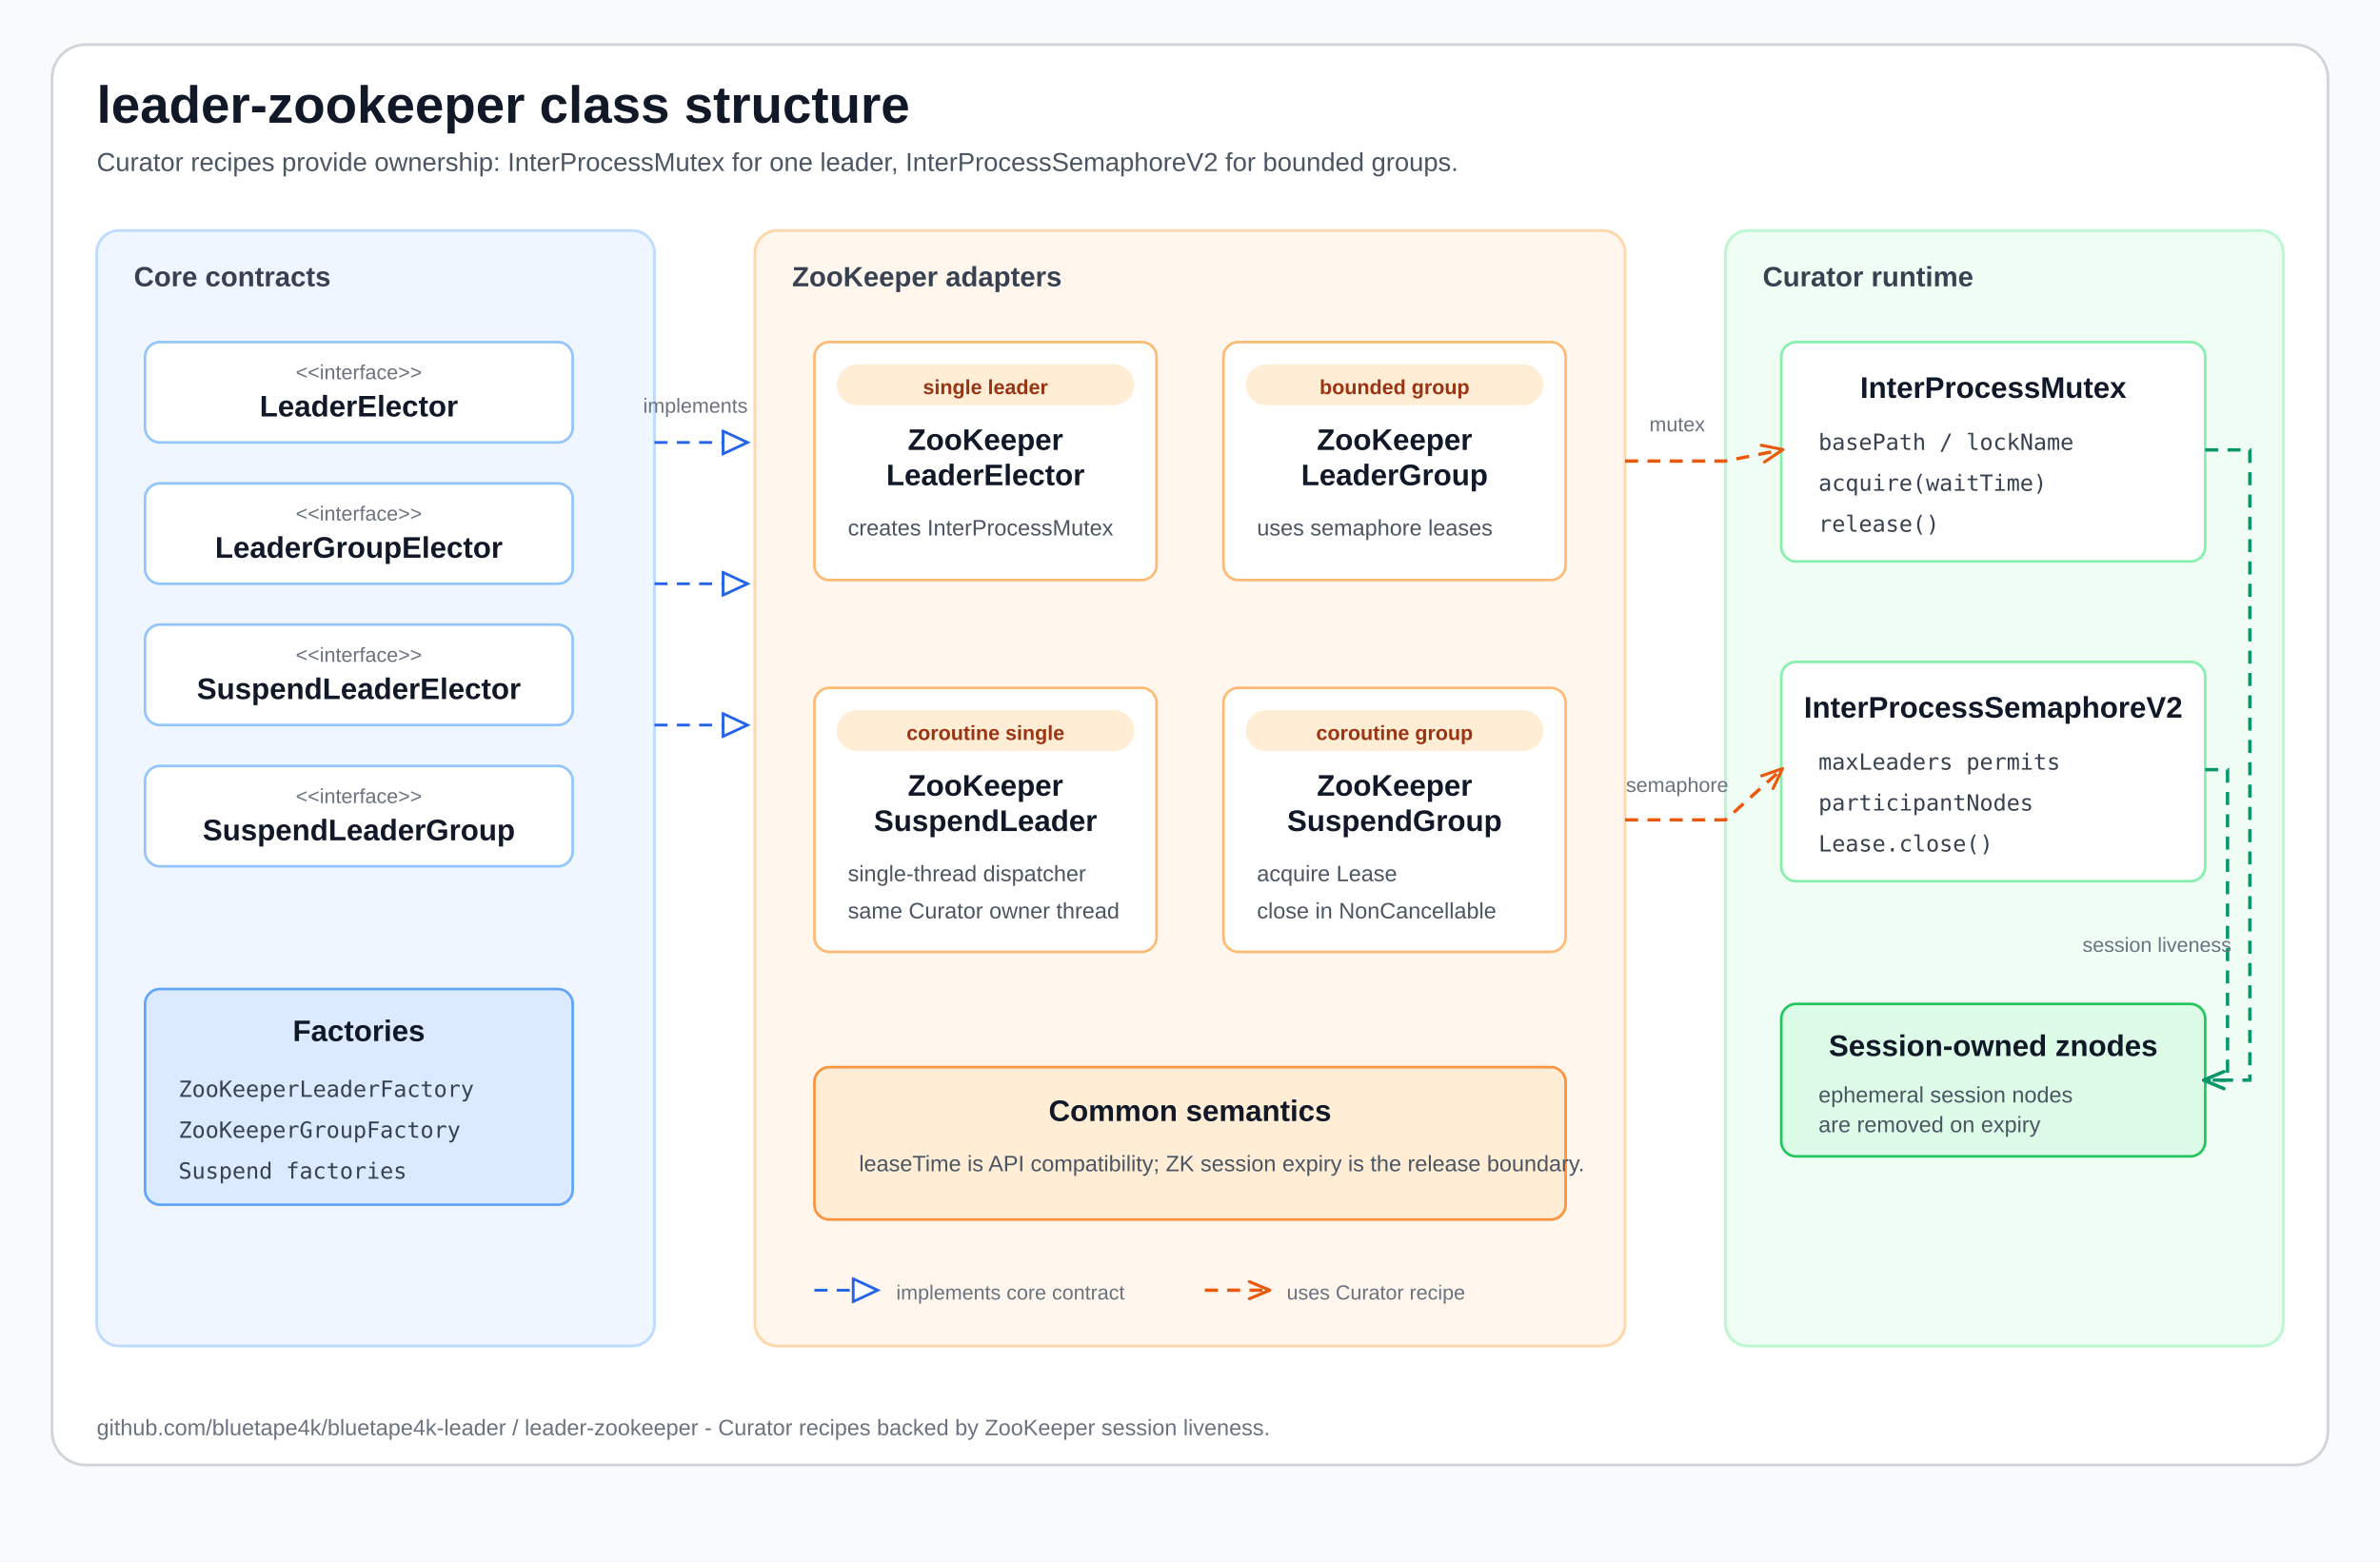
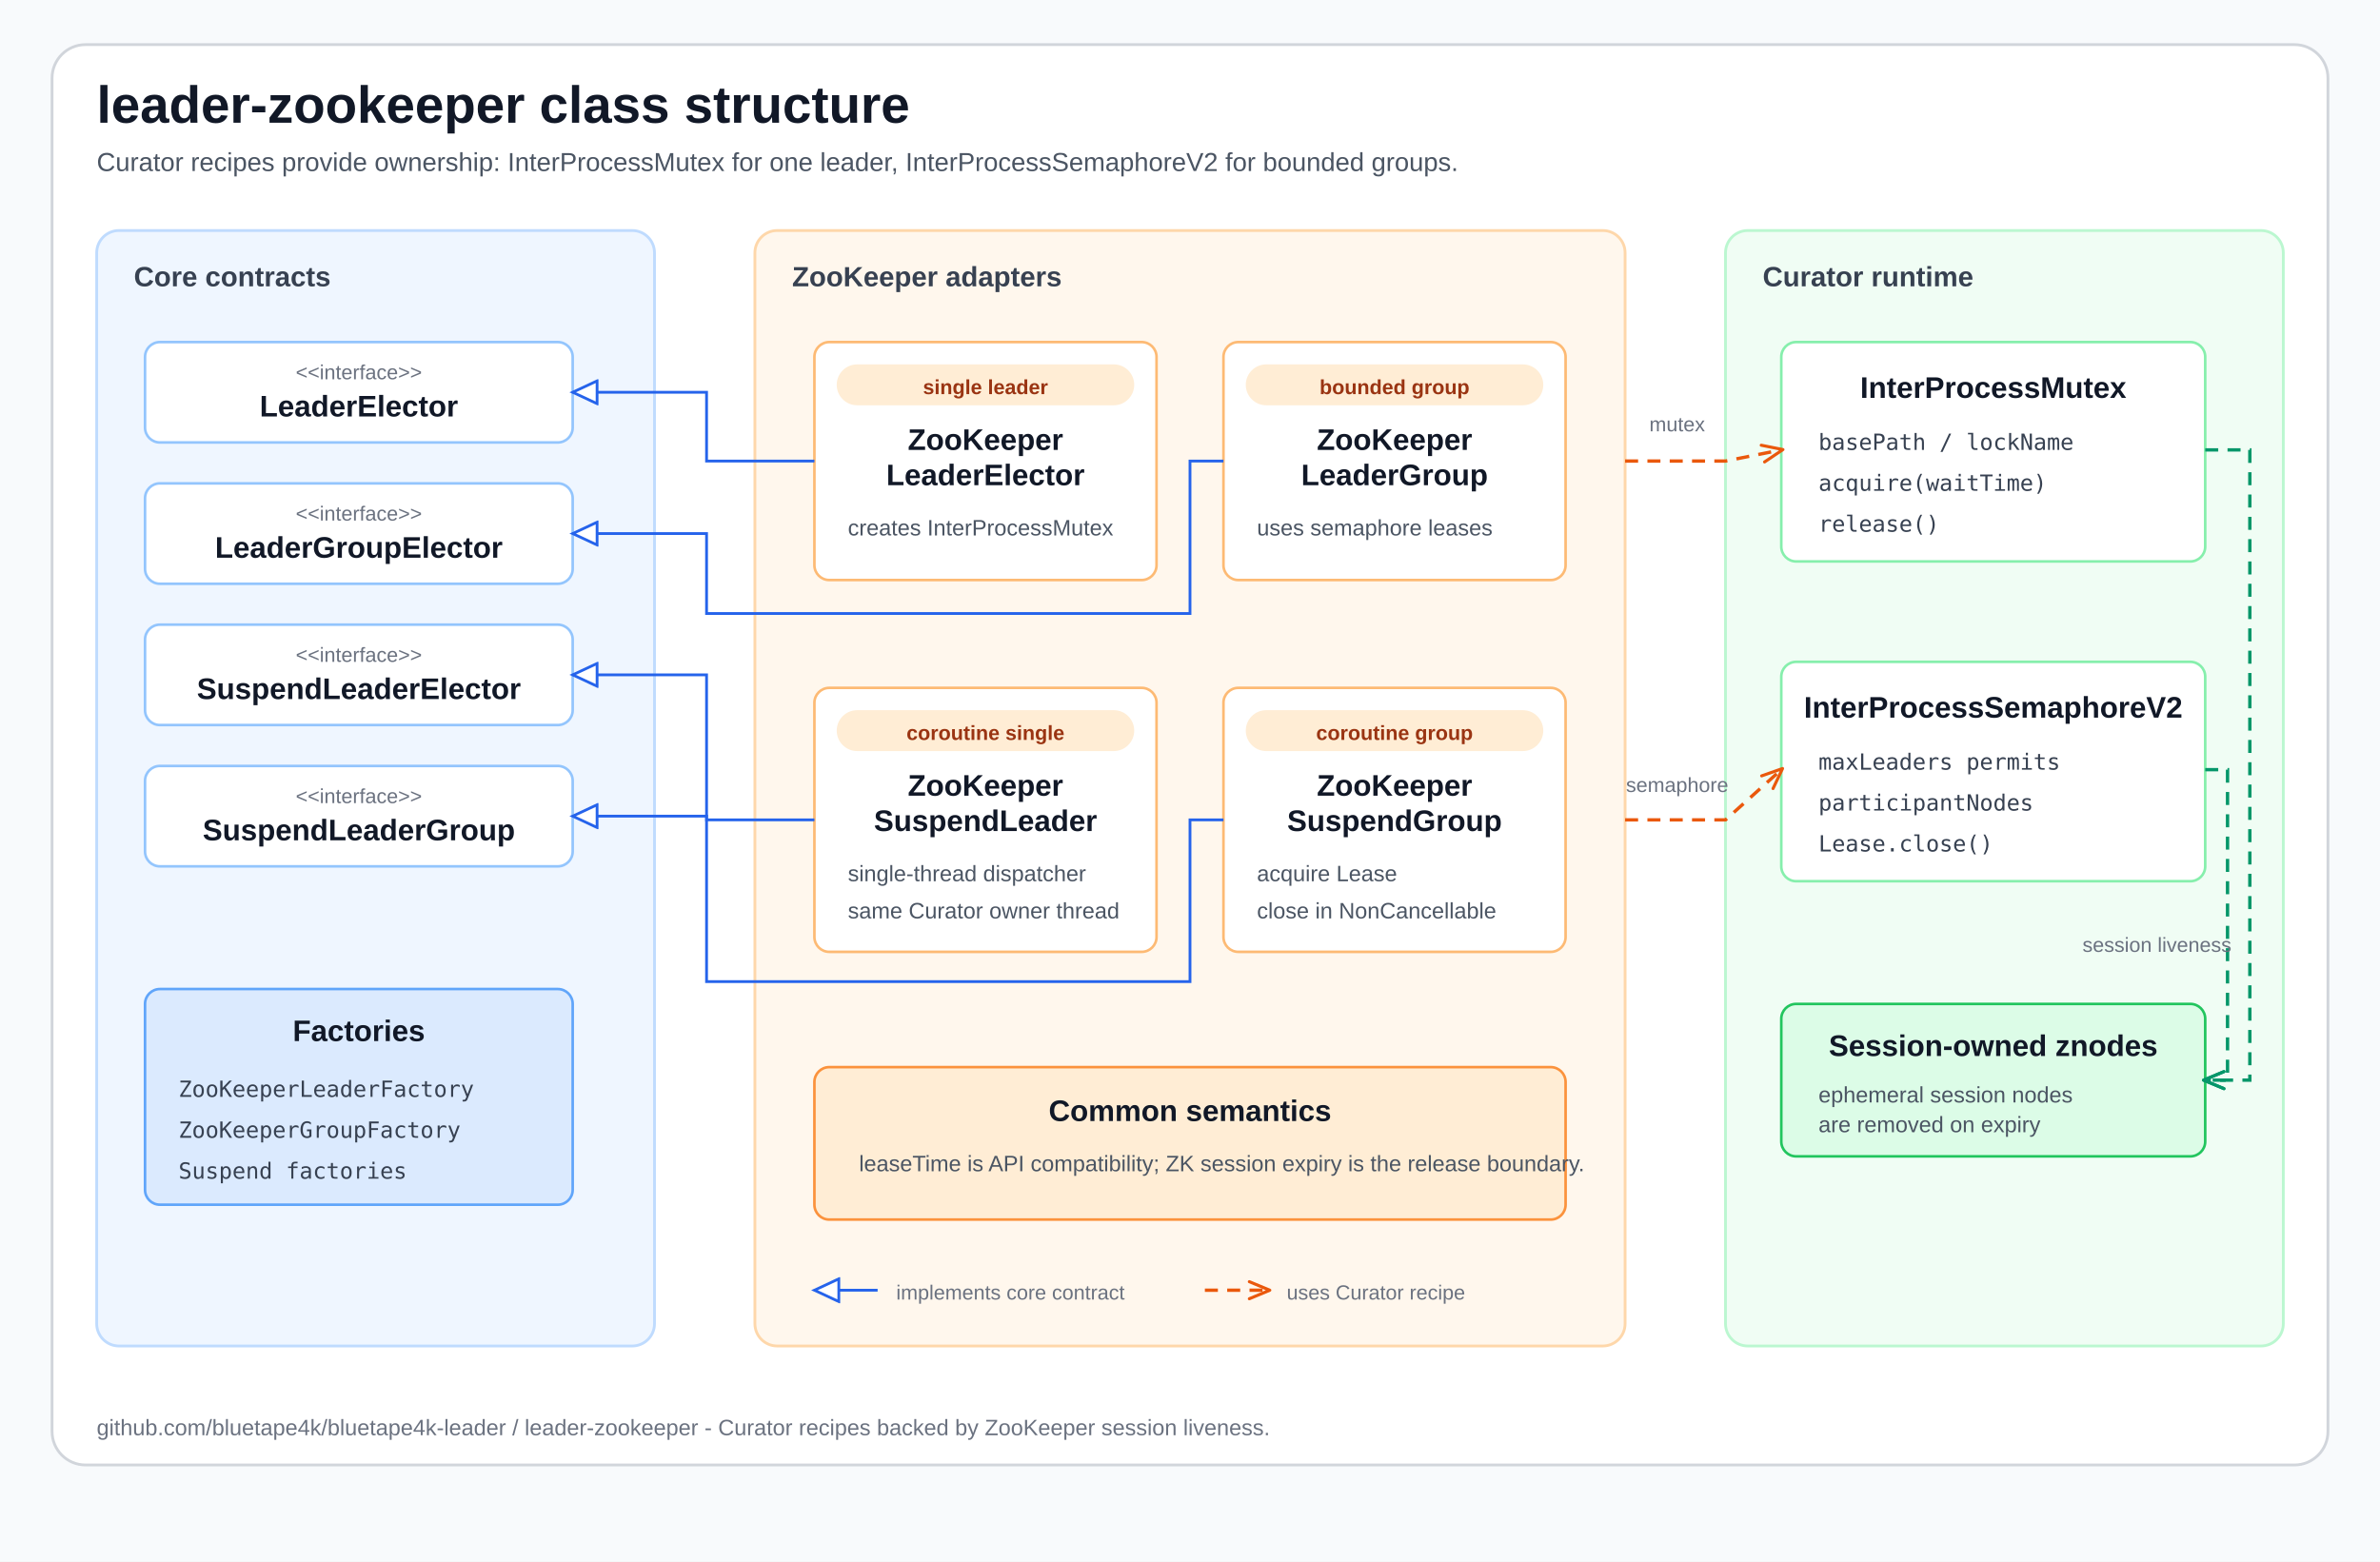
<svg xmlns="http://www.w3.org/2000/svg" viewBox="0 0 1280 840" width="1280" height="840" role="img" aria-labelledby="title desc">
  <style>
    text { font-family: 'Architects Daughter', 'Comic Mono', 'Comic Sans MS', Arial, sans-serif; letter-spacing: 0; }
    .title { font-size: 28px; font-weight: 700; fill: #111827; }
    .subtitle { font-size: 14px; fill: #4b5563; }
    .section { font-size: 15px; font-weight: 700; fill: #374151; }
    .card-title { font-size: 16px; font-weight: 700; fill: #111827; }
    .card-sub { font-size: 12px; fill: #4b5563; }
    .mono { font-family: 'Comic Mono', 'Architects Daughter', monospace; font-size: 12px; fill: #374151; }
    .tiny { font-size: 11px; fill: #6b7280; }
    .badge { font-size: 11px; font-weight: 700; }
    .footer { font-size: 12px; fill: #6b7280; }
    .dash { stroke-dasharray: 7 5; }
  </style>
  <defs>
    <marker id="implArrow" viewBox="0 0 18 16" markerWidth="16" markerHeight="14" refX="16" refY="8" orient="auto" markerUnits="userSpaceOnUse">
      <path d="M 1 1 L 16 8 L 1 15 Z" fill="#ffffff" stroke="#2563eb" stroke-width="1.7" />
    </marker>
    <marker id="useArrow" viewBox="0 0 14 12" markerWidth="13" markerHeight="11" refX="12" refY="6" orient="auto" markerUnits="userSpaceOnUse">
      <path d="M 1 1 L 13 6 L 1 11" fill="none" stroke="#ea580c" stroke-width="1.8" stroke-linecap="round" stroke-linejoin="round" />
    </marker>
    <marker id="sessionArrow" viewBox="0 0 14 12" markerWidth="13" markerHeight="11" refX="12" refY="6" orient="auto" markerUnits="userSpaceOnUse">
      <path d="M 1 1 L 13 6 L 1 11" fill="none" stroke="#059669" stroke-width="1.8" stroke-linecap="round" stroke-linejoin="round" />
    </marker>
  </defs>
  <rect width="1280" height="840" fill="#f8fafc" />
  <rect x="28" y="24" width="1224" height="764" rx="18" fill="#ffffff" stroke="#d1d5db" stroke-width="1.5" />
  <text x="52" y="66" class="title">leader-zookeeper class structure</text>
  <text x="52" y="92" class="subtitle">Curator recipes provide ownership: InterProcessMutex for one leader, InterProcessSemaphoreV2 for bounded groups.</text>
  <rect x="52" y="124" width="300" height="600" rx="12" fill="#eff6ff" stroke="#bfdbfe" stroke-width="1.5" />
  <text x="72" y="154" class="section">Core contracts</text>
  <g transform="translate(78 184)">
    <rect width="230" height="54" rx="8" fill="#ffffff" stroke="#93c5fd" stroke-width="1.4" />
    <text x="115" y="20" text-anchor="middle" class="tiny">&lt;&lt;interface&gt;&gt;</text>
    <text x="115" y="40" text-anchor="middle" class="card-title">LeaderElector</text>
  </g>
  <g transform="translate(78 260)">
    <rect width="230" height="54" rx="8" fill="#ffffff" stroke="#93c5fd" stroke-width="1.4" />
    <text x="115" y="20" text-anchor="middle" class="tiny">&lt;&lt;interface&gt;&gt;</text>
    <text x="115" y="40" text-anchor="middle" class="card-title">LeaderGroupElector</text>
  </g>
  <g transform="translate(78 336)">
    <rect width="230" height="54" rx="8" fill="#ffffff" stroke="#93c5fd" stroke-width="1.4" />
    <text x="115" y="20" text-anchor="middle" class="tiny">&lt;&lt;interface&gt;&gt;</text>
    <text x="115" y="40" text-anchor="middle" class="card-title">SuspendLeaderElector</text>
  </g>
  <g transform="translate(78 412)">
    <rect width="230" height="54" rx="8" fill="#ffffff" stroke="#93c5fd" stroke-width="1.4" />
    <text x="115" y="20" text-anchor="middle" class="tiny">&lt;&lt;interface&gt;&gt;</text>
    <text x="115" y="40" text-anchor="middle" class="card-title">SuspendLeaderGroup</text>
  </g>
  <g transform="translate(78 532)">
    <rect width="230" height="116" rx="8" fill="#dbeafe" stroke="#60a5fa" stroke-width="1.4" />
    <text x="115" y="28" text-anchor="middle" class="card-title">Factories</text>
    <text x="18" y="58" class="mono">ZooKeeperLeaderFactory</text>
    <text x="18" y="80" class="mono">ZooKeeperGroupFactory</text>
    <text x="18" y="102" class="mono">Suspend factories</text>
  </g>
  <rect x="406" y="124" width="468" height="600" rx="12" fill="#fff7ed" stroke="#fed7aa" stroke-width="1.5" />
  <text x="426" y="154" class="section">ZooKeeper adapters</text>
  <g transform="translate(438 184)">
    <rect width="184" height="128" rx="8" fill="#ffffff" stroke="#fdba74" stroke-width="1.4" />
    <rect x="12" y="12" width="160" height="22" rx="11" fill="#ffedd5" />
    <text x="92" y="28" text-anchor="middle" class="badge" fill="#9a3412">single leader</text>
    <text x="92" y="58" text-anchor="middle" class="card-title">ZooKeeper</text>
    <text x="92" y="77" text-anchor="middle" class="card-title">LeaderElector</text>
    <text x="18" y="104" class="card-sub">creates InterProcessMutex</text>
  </g>
  <g transform="translate(658 184)">
    <rect width="184" height="128" rx="8" fill="#ffffff" stroke="#fdba74" stroke-width="1.4" />
    <rect x="12" y="12" width="160" height="22" rx="11" fill="#ffedd5" />
    <text x="92" y="28" text-anchor="middle" class="badge" fill="#9a3412">bounded group</text>
    <text x="92" y="58" text-anchor="middle" class="card-title">ZooKeeper</text>
    <text x="92" y="77" text-anchor="middle" class="card-title">LeaderGroup</text>
    <text x="18" y="104" class="card-sub">uses semaphore leases</text>
  </g>
  <g transform="translate(438 370)">
    <rect width="184" height="142" rx="8" fill="#ffffff" stroke="#fdba74" stroke-width="1.4" />
    <rect x="12" y="12" width="160" height="22" rx="11" fill="#ffedd5" />
    <text x="92" y="28" text-anchor="middle" class="badge" fill="#9a3412">coroutine single</text>
    <text x="92" y="58" text-anchor="middle" class="card-title">ZooKeeper</text>
    <text x="92" y="77" text-anchor="middle" class="card-title">SuspendLeader</text>
    <text x="18" y="104" class="card-sub">single-thread dispatcher</text>
    <text x="18" y="124" class="card-sub">same Curator owner thread</text>
  </g>
  <g transform="translate(658 370)">
    <rect width="184" height="142" rx="8" fill="#ffffff" stroke="#fdba74" stroke-width="1.4" />
    <rect x="12" y="12" width="160" height="22" rx="11" fill="#ffedd5" />
    <text x="92" y="28" text-anchor="middle" class="badge" fill="#9a3412">coroutine group</text>
    <text x="92" y="58" text-anchor="middle" class="card-title">ZooKeeper</text>
    <text x="92" y="77" text-anchor="middle" class="card-title">SuspendGroup</text>
    <text x="18" y="104" class="card-sub">acquire Lease</text>
    <text x="18" y="124" class="card-sub">close in NonCancellable</text>
  </g>
  <g transform="translate(438 574)">
    <rect width="404" height="82" rx="8" fill="#ffedd5" stroke="#fb923c" stroke-width="1.4" />
    <text x="202" y="29" text-anchor="middle" class="card-title">Common semantics</text>
    <text x="24" y="56" class="card-sub">leaseTime is API compatibility; ZK session expiry is the release boundary.</text>
  </g>
  <rect x="928" y="124" width="300" height="600" rx="12" fill="#f0fdf4" stroke="#bbf7d0" stroke-width="1.5" />
  <text x="948" y="154" class="section">Curator runtime</text>
  <g transform="translate(958 184)">
    <rect width="228" height="118" rx="8" fill="#ffffff" stroke="#86efac" stroke-width="1.4" />
    <text x="114" y="30" text-anchor="middle" class="card-title">InterProcessMutex</text>
    <text x="20" y="58" class="mono">basePath / lockName</text>
    <text x="20" y="80" class="mono">acquire(waitTime)</text>
    <text x="20" y="102" class="mono">release()</text>
  </g>
  <g transform="translate(958 356)">
    <rect width="228" height="118" rx="8" fill="#ffffff" stroke="#86efac" stroke-width="1.4" />
    <text x="114" y="30" text-anchor="middle" class="card-title">InterProcessSemaphoreV2</text>
    <text x="20" y="58" class="mono">maxLeaders permits</text>
    <text x="20" y="80" class="mono">participantNodes</text>
    <text x="20" y="102" class="mono">Lease.close()</text>
  </g>
  <g transform="translate(958 540)">
    <rect width="228" height="82" rx="8" fill="#dcfce7" stroke="#22c55e" stroke-width="1.4" />
    <text x="114" y="28" text-anchor="middle" class="card-title">Session-owned znodes</text>
    <text x="20" y="53" class="card-sub">ephemeral session nodes</text>
    <text x="20" y="69" class="card-sub">are removed on expiry</text>
  </g>
-   <path d="M 352 238 L 402 238" fill="none" stroke="#2563eb" stroke-width="1.5" class="dash" marker-end="url(#implArrow)" />
-   <path d="M 352 314 L 402 314" fill="none" stroke="#2563eb" stroke-width="1.5" class="dash" marker-end="url(#implArrow)" />
-   <path d="M 352 390 L 402 390" fill="none" stroke="#2563eb" stroke-width="1.5" class="dash" marker-end="url(#implArrow)" />
-   <text x="374" y="222" text-anchor="middle" class="tiny" fill="#1d4ed8">implements</text>
+   <path d="M 438 248 L 380 248 L 380 211 L 308 211" fill="none" stroke="#2563eb" stroke-width="1.5" marker-end="url(#implArrow)" />
+   <path d="M 658 248 L 640 248 L 640 330 L 380 330 L 380 287 L 308 287" fill="none" stroke="#2563eb" stroke-width="1.5" marker-end="url(#implArrow)" />
+   <path d="M 438 441 L 380 441 L 380 363 L 308 363" fill="none" stroke="#2563eb" stroke-width="1.5" marker-end="url(#implArrow)" />
+   <path d="M 658 441 L 640 441 L 640 528 L 380 528 L 380 439 L 308 439" fill="none" stroke="#2563eb" stroke-width="1.5" marker-end="url(#implArrow)" />
  <path d="M 874 248 L 928 248 L 958 242" fill="none" stroke="#ea580c" stroke-width="1.8" class="dash" marker-end="url(#useArrow)" />
  <text x="902" y="232" text-anchor="middle" class="tiny" fill="#c2410c">mutex</text>
  <path d="M 874 441 L 928 441 L 958 414" fill="none" stroke="#ea580c" stroke-width="1.8" class="dash" marker-end="url(#useArrow)" />
  <text x="902" y="426" text-anchor="middle" class="tiny" fill="#c2410c">semaphore</text>
  <path d="M 1186 242 L 1210 242 L 1210 581 L 1186 581" fill="none" stroke="#059669" stroke-width="1.8" class="dash" marker-end="url(#sessionArrow)" />
  <path d="M 1186 414 L 1198 414 L 1198 581 L 1186 581" fill="none" stroke="#059669" stroke-width="1.8" class="dash" marker-end="url(#sessionArrow)" />
  <text x="1120" y="512" class="tiny" fill="#047857">session liveness</text>
  <g transform="translate(438 684)">
-     <line x1="0" y1="10" x2="34" y2="10" stroke="#2563eb" stroke-width="1.5" class="dash" marker-end="url(#implArrow)" />
+     <line x1="34" y1="10" x2="0" y2="10" stroke="#2563eb" stroke-width="1.5" marker-end="url(#implArrow)" />
    <text x="44" y="15" class="tiny">implements core contract</text>
    <line x1="210" y1="10" x2="244" y2="10" stroke="#ea580c" stroke-width="1.8" class="dash" marker-end="url(#useArrow)" />
    <text x="254" y="15" class="tiny">uses Curator recipe</text>
  </g>
  <text x="52" y="772" class="footer">github.com/bluetape4k/bluetape4k-leader / leader-zookeeper - Curator recipes backed by ZooKeeper session liveness.</text>
</svg>
